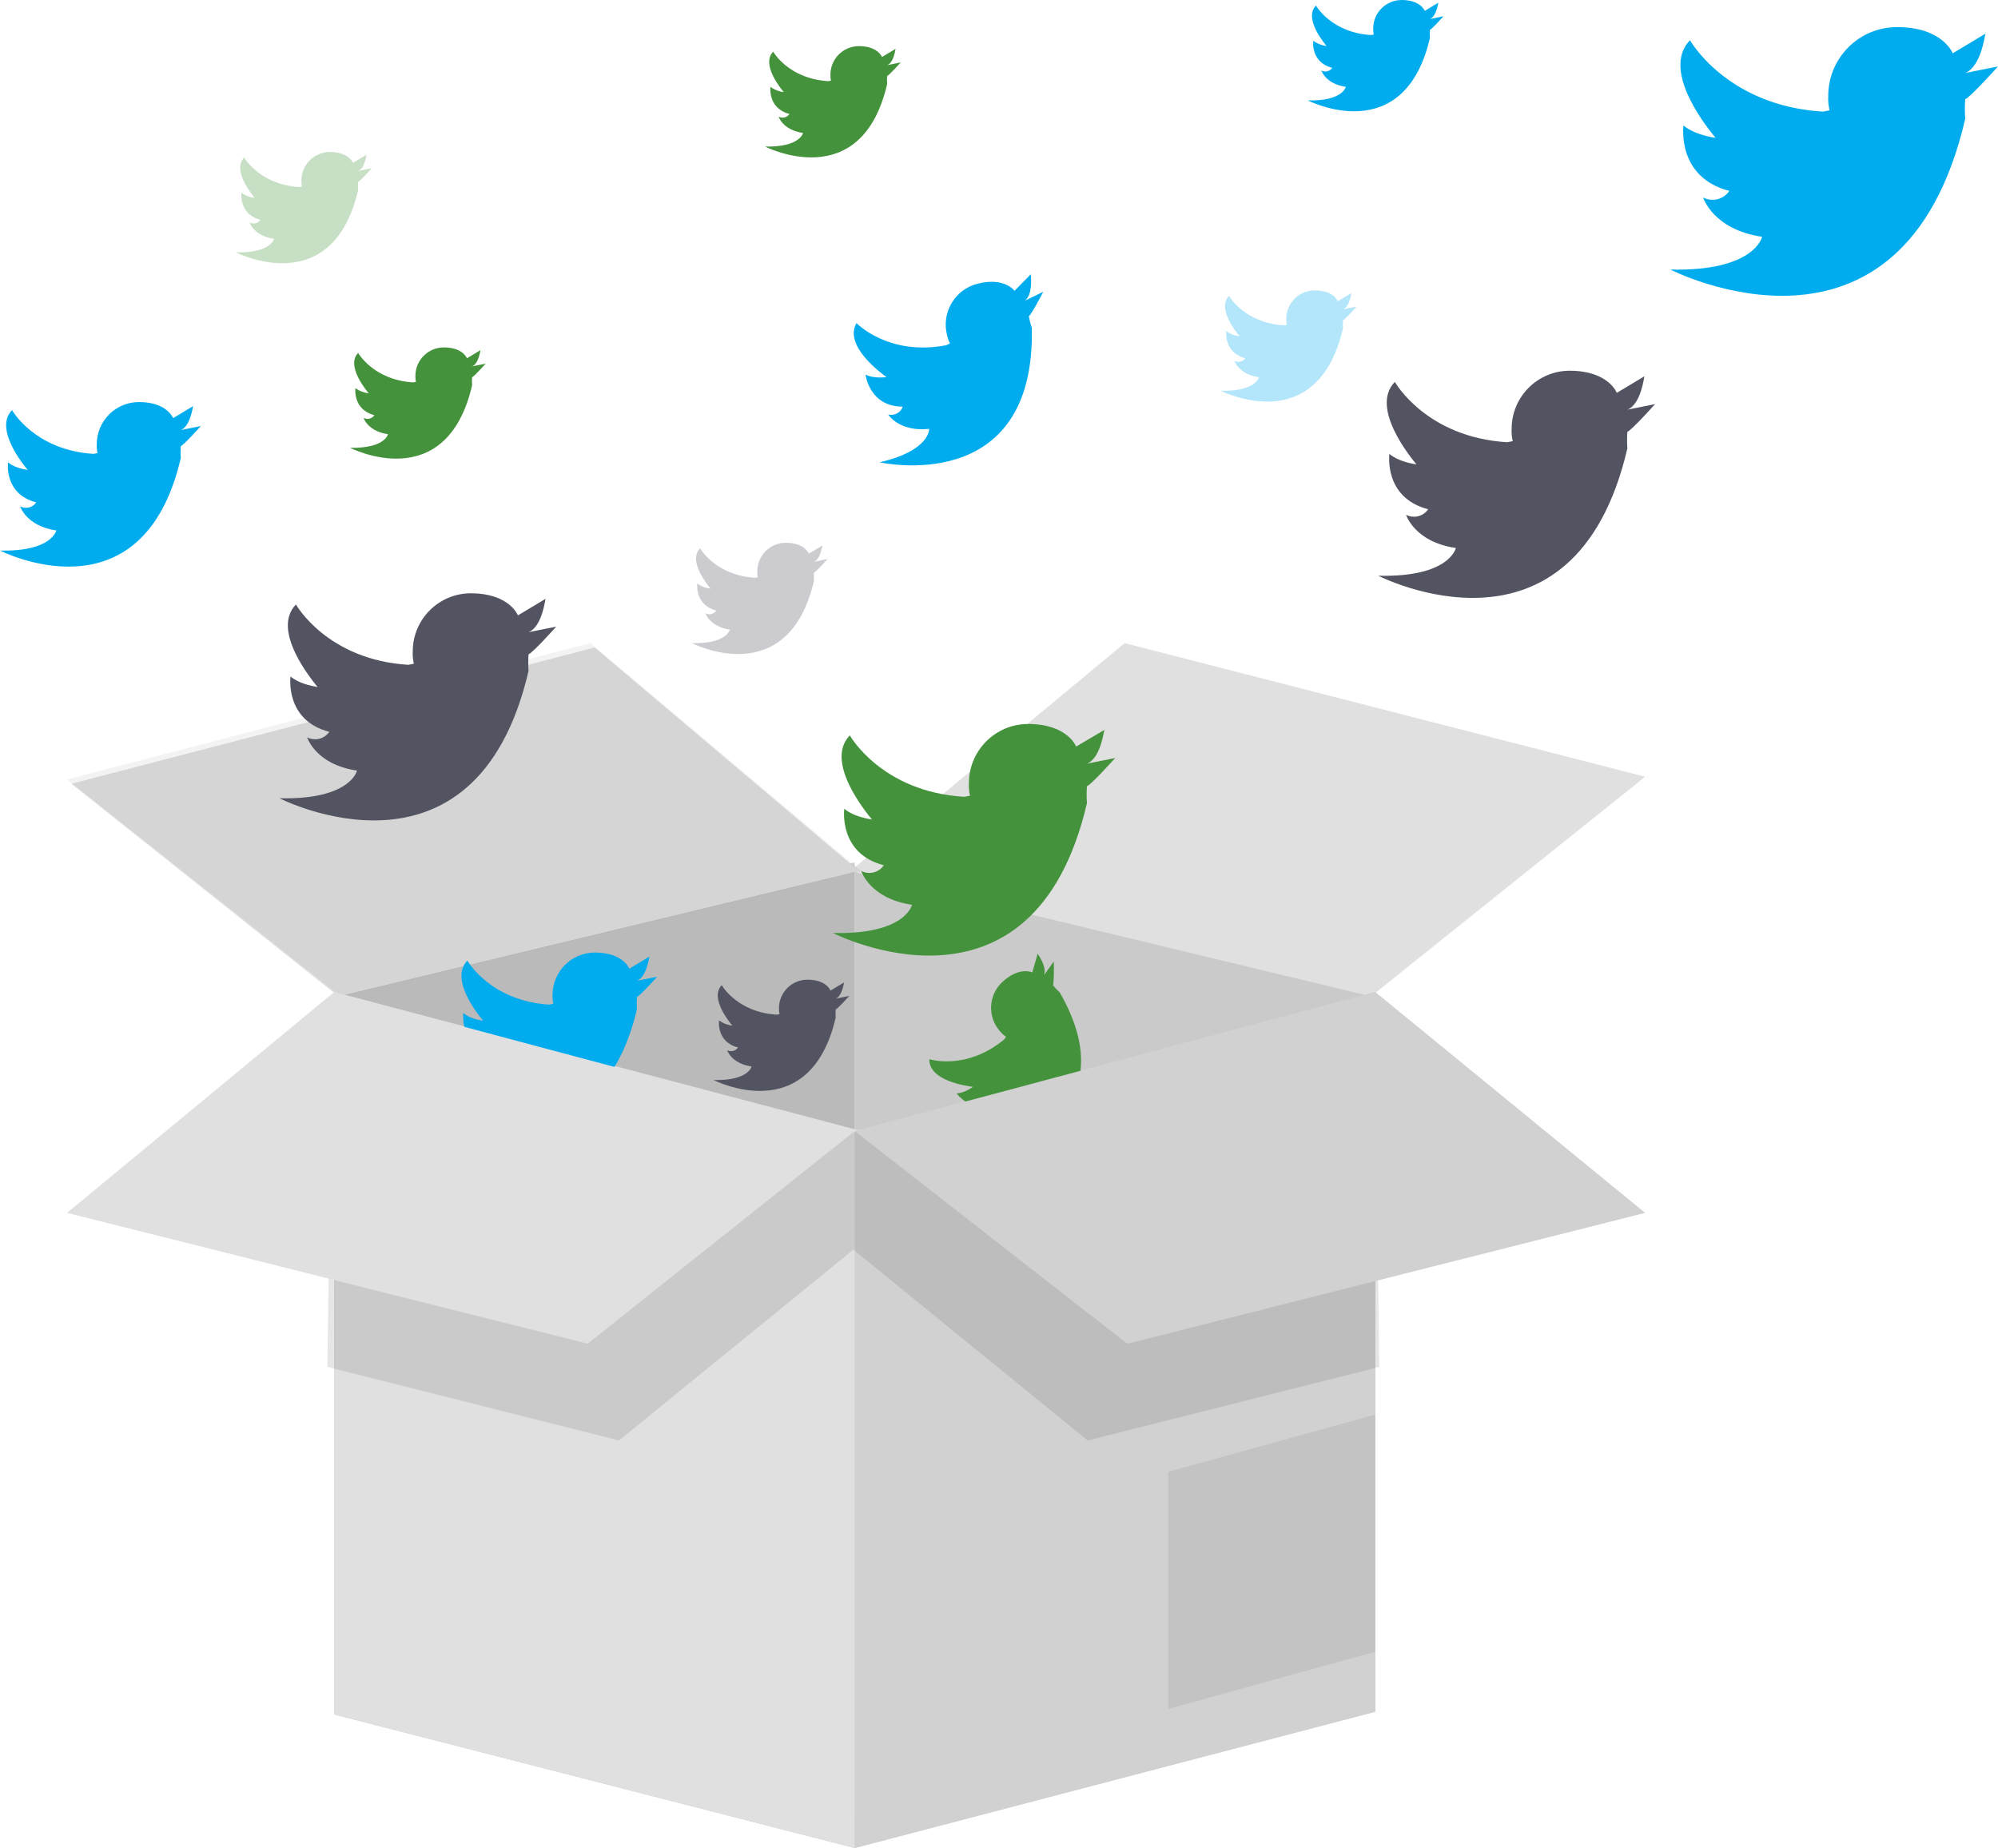
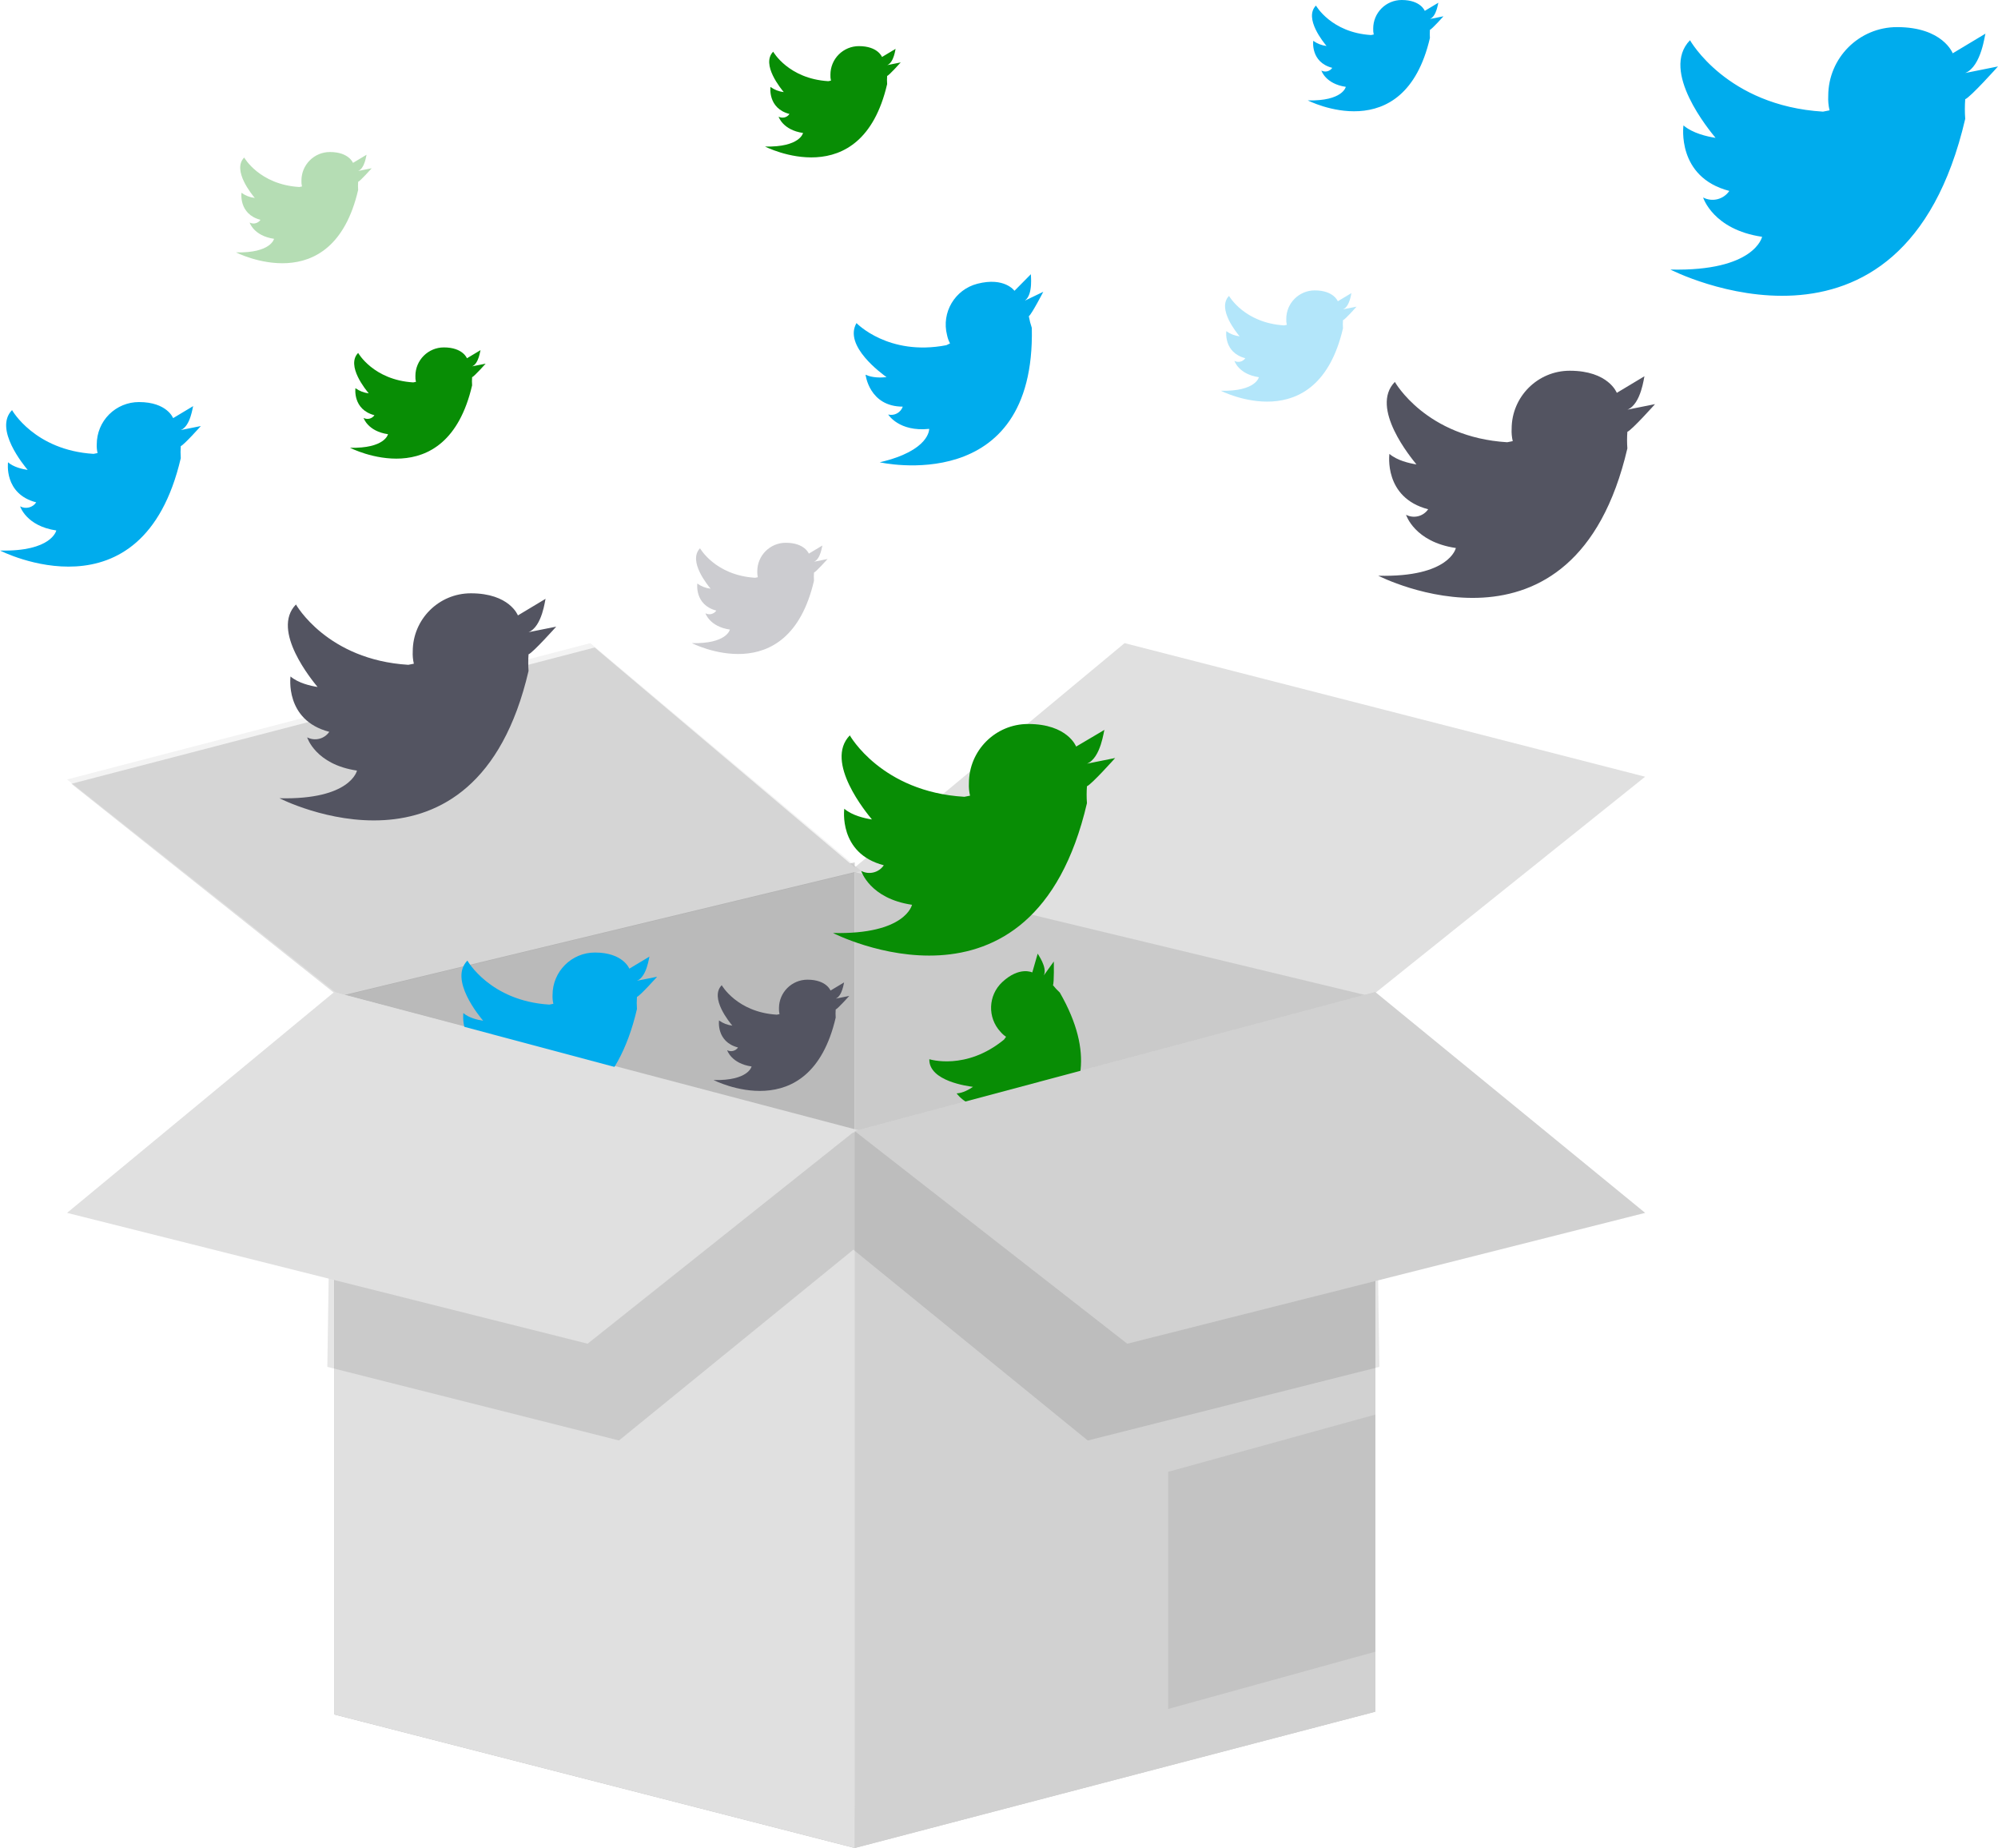
<svg xmlns="http://www.w3.org/2000/svg" data-name="Layer 1" width="813.15" height="752" viewBox="0 0 813.15 752">
  <path fill="#e0e0e0" d="M559.73 403.7l-211.87-51.03V752l211.87-55.46V403.7z" />
  <path opacity=".1" d="M559.73 403.7l-211.87-51.03V752l211.87-55.46V403.7z" />
  <path fill="#e0e0e0" d="M135.99 403.7l211.87-51.03V752l-211.87-54.35V403.7z" />
  <path opacity=".17" d="M135.99 401.93l211.87-51.02V752l-211.87-54.35V401.93z" />
  <path fill="#e0e0e0" d="M346.09 354.44l111.59-92.73 211.86 54.36-111.58 89.39-211.87-51.02z" />
  <path fill="#e0e0e0" d="M29.05 318.94l108.71 86.52 211.86-51.02-107.59-90.96-212.98 55.46z" />
  <path opacity=".05" d="M27.29 317.18l111.35 88.28 211.87-51.02-110.25-92.73-212.97 55.47z" />
  <path fill="#e0e0e0" d="M135.99 403.7v293.95L347.86 752l2.86-291.73-214.73-56.57z" />
  <path fill="#e0e0e0" d="M559.73 696.54L347.86 752V460.27l211.87-56.57v292.84z" />
  <path opacity=".07" d="M559.73 696.54L347.86 752V460.27l211.87-56.57v292.84z" />
  <path opacity=".07" d="M475.42 598.92v96.51l84.31-23.3v-96.5l-84.31 23.29z" />
  <path opacity=".1" d="M133.22 556.22l118.69 29.95 95.4-77.65v-47.7l-211.87-53.24-2.22 148.64zm428.17 0L442.7 586.17l-95.39-77.65v-47.7l211.86-53.24 2.22 148.64z" />
  <path d="M259.23 399.1l8.21-1.64s-6.9 7.72-8.21 8.21a33.05 33.05 0 000 4.93c-15.77 67.69-73.93 37.79-73.93 37.79 21.19.49 23-8.21 23-8.21-12.32-1.81-14.79-9.86-14.79-9.86a5.08 5.08 0 006.57-1.64c-13.31-3.45-11.5-16.43-11.5-16.43 2.3 2 5.91 2.79 8.05 3.12-1.48-1.81-14-16.76-6.41-24.48 0 0 9.2 16.43 33.35 17.91l1.64-.33a12.89 12.89 0 01-.33-3.61 17.25 17.25 0 0117.25-17.25c11.5 0 14 6.57 14 6.57l8.21-4.93c-.18-.01-1 8.21-5.11 9.85z" fill="#00aced" />
  <path fill="#e0e0e0" d="M135.99 403.7l-108.7 89.85 211.86 53.24 108.71-86.52-211.87-56.57z" />
-   <path d="M424.82 396.91l4.06-5.65s.18 8.6-.34 9.65a27.47 27.47 0 002.79 3c28.77 50.08-23.53 64.86-23.53 64.86 13.16-11.71 9.33-18 9.33-18-8.56 5.85-14.56 2.35-14.56 2.35a4.22 4.22 0 003.06-4.72c-10 5.44-16.3-3.47-16.3-3.47 2.52-.1 5.18-1.65 6.66-2.66-1.92-.26-18-2.27-17.77-11.25 0 0 14.9 4.77 30.42-8l.81-1.13a10.71 10.71 0 01-2.25-2 14.33 14.33 0 01.71-20.26c7-6.52 12.21-3.92 12.21-3.92l2.2-7.65c-.09.07 4.06 5.52 2.5 8.85z" fill="#44933c" />
+   <path d="M424.82 396.91l4.06-5.65s.18 8.6-.34 9.65a27.47 27.47 0 002.79 3c28.77 50.08-23.53 64.86-23.53 64.86 13.16-11.71 9.33-18 9.33-18-8.56 5.85-14.56 2.35-14.56 2.35a4.22 4.22 0 003.06-4.72c-10 5.44-16.3-3.47-16.3-3.47 2.52-.1 5.18-1.65 6.66-2.66-1.92-.26-18-2.27-17.77-11.25 0 0 14.9 4.77 30.42-8l.81-1.13a10.71 10.71 0 01-2.25-2 14.33 14.33 0 01.71-20.26c7-6.52 12.21-3.92 12.21-3.92l2.2-7.65c-.09.07 4.06 5.52 2.5 8.85z" fill="#088d05" />
  <path fill="#e0e0e0" d="M559.73 403.7l109.81 89.85-210.76 53.24-110.92-86.52 211.87-56.57z" />
  <path opacity=".07" d="M559.73 403.7l109.81 89.85-210.76 53.24-110.92-86.52 211.87-56.57z" />
  <path d="M417.09 122.35l7.51-3.61s-4.74 9.15-5.89 9.95a32.88 32.88 0 001.22 4.75c1.53 69.12-61.9 54.68-61.9 54.68 20.54-4.76 20.13-13.6 20.13-13.6-12.32 1.3-16.68-5.84-16.68-5.84a5 5 0 005.93-3.21c-13.68 0-15.14-13-15.14-13 2.7 1.33 6.39 1.23 8.53 1-1.87-1.38-17.6-12.7-12.22-22 0 0 12.93 13.56 36.56 9l1.5-.72a12.82 12.82 0 01-1.21-3.4 17.16 17.16 0 0112.36-20.89c11.08-2.84 15.08 2.88 15.08 2.88l6.7-6.78c-.17.07 1.07 8.19-2.48 10.79zM73.57 175l8.17-1.63s-6.86 7.68-8.17 8.17a32.88 32.88 0 000 4.9C57.88 253.77.03 224.03.03 224.03c21.08.49 22.88-8.17 22.88-8.17-12.26-1.8-14.71-9.81-14.71-9.81a5 5 0 006.54-1.63C1.47 201 3.27 188.12 3.27 188.12c2.29 2 5.88 2.78 8 3.11-1.47-1.8-13.89-16.67-6.37-24.35 0 0 9.15 16.34 33.18 17.81l1.63-.33a12.82 12.82 0 01-.33-3.6 17.16 17.16 0 0117.19-17.15c11.44 0 13.89 6.54 13.89 6.54l8.17-4.9c-.19-.01-1 8.16-5.06 9.75zM799.81 29.71l13.33-2.67s-11.2 12.53-13.33 13.33a53.64 53.64 0 000 8c-25.6 109.85-120 61.32-120 61.32 34.39.8 37.33-13.33 37.33-13.33-20-2.93-24-16-24-16a8.24 8.24 0 0010.66-2.67c-21.6-5.6-18.66-26.66-18.66-26.66 3.73 3.2 9.6 4.53 13.06 5.07-2.4-2.93-22.66-27.2-10.4-39.73 0 0 14.93 26.66 54.12 29.06l2.67-.53a20.92 20.92 0 01-.53-5.87 28 28 0 0128-28c18.66 0 22.66 10.66 22.66 10.66l13.33-8c-.24.02-1.57 13.31-8.24 16.02zM581.95 7.73l5.52-1.1s-4.64 5.19-5.52 5.52a22.21 22.21 0 000 3.31c-10.6 45.5-49.69 25.4-49.69 25.4 14.25.33 15.46-5.52 15.46-5.52-8.28-1.21-9.94-6.63-9.94-6.63a3.41 3.41 0 004.42-1.1c-8.94-2.32-7.73-11-7.73-11a11.48 11.48 0 005.41 2.1c-1-1.21-9.39-11.26-4.31-16.45 0 0 6.18 11 22.42 12l1.1-.22a8.66 8.66 0 01-.22-2.43A11.59 11.59 0 01570.47 0c7.73 0 9.39 4.42 9.39 4.42l5.52-3.31c-.12-.01-.67 5.52-3.43 6.62z" fill="#00aced" />
  <path d="M331.28 228.58l5.52-1.1s-4.64 5.19-5.52 5.52a22.21 22.21 0 000 3.31c-10.6 45.5-49.69 25.4-49.69 25.4 14.25.33 15.46-5.52 15.46-5.52-8.28-1.21-9.94-6.63-9.94-6.63a3.41 3.41 0 004.42-1.1c-8.94-2.32-7.73-11-7.73-11a11.48 11.48 0 005.41 2.1c-1-1.21-9.39-11.26-4.31-16.45 0 0 6.18 11 22.42 12l1.1-.22a8.66 8.66 0 01-.22-2.43 11.59 11.59 0 0111.59-11.59c7.73 0 9.39 4.42 9.39 4.42l5.52-3.31c-.13.02-.66 5.5-3.42 6.6z" fill="#535461" opacity=".3" />
  <path d="M546.57 125.89l5.52-1.1s-4.59 5.21-5.52 5.51a22.21 22.21 0 000 3.31c-10.6 45.5-49.69 25.4-49.69 25.4 14.25.33 15.46-5.52 15.46-5.52-8.28-1.21-9.94-6.63-9.94-6.63a3.41 3.41 0 004.42-1.1c-8.94-2.32-7.73-11-7.73-11a11.48 11.48 0 005.41 2.1c-1-1.21-9.39-11.26-4.31-16.45 0 0 6.18 11 22.42 12l1.1-.22a8.66 8.66 0 01-.22-2.43 11.59 11.59 0 0111.59-11.59c7.73 0 9.39 4.42 9.39 4.42l5.52-3.31c-.06-.02-.62 5.5-3.42 6.61z" fill="#00aced" opacity=".3" />
-   <path d="M442.37 310.76l11.48-2.3s-9.65 10.8-11.48 11.48a46.21 46.21 0 000 6.89c-22.05 94.63-103.36 52.83-103.36 52.83 29.63.69 32.16-11.48 32.16-11.48-17.23-2.53-20.67-13.78-20.67-13.78a7.1 7.1 0 009.19-2.3c-18.6-4.82-16.08-23-16.08-23 3.22 2.76 8.27 3.9 11.25 4.36-2.07-2.53-19.52-23.43-9-34.22 0 0 12.86 23 46.63 25l2.3-.46a18 18 0 01-.46-5.05 24.11 24.11 0 0124.12-24.12c16.08 0 19.52 9.19 19.52 9.19l11.52-6.8c-.23 0-1.38 11.47-7.12 13.76zM361.09 26.5l5.48-1.1s-4.64 5.19-5.52 5.52a22.21 22.21 0 000 3.31c-10.6 45.5-49.69 25.4-49.69 25.4 14.25.33 15.46-5.52 15.46-5.52-8.28-1.21-9.94-6.63-9.94-6.63a3.41 3.41 0 004.42-1.1c-8.94-2.32-7.73-11-7.73-11a11.48 11.48 0 005.41 2.1c-1-1.21-9.39-11.26-4.31-16.45 0 0 6.18 11 22.42 12l1.1-.22a8.66 8.66 0 01-.22-2.43 11.59 11.59 0 0111.6-11.61c7.73 0 9.39 4.42 9.39 4.42l5.52-3.31c-.07 0-.62 5.52-3.39 6.62zM192.14 149.08l5.52-1.1s-4.64 5.19-5.52 5.52a22.21 22.21 0 000 3.31c-10.6 45.5-49.69 25.4-49.69 25.4 14.25.33 15.46-5.52 15.46-5.52-8.28-1.21-9.94-6.63-9.94-6.63a3.41 3.41 0 004.42-1.1c-8.94-2.32-7.73-11-7.73-11a11.48 11.48 0 005.41 2.1c-1-1.21-9.39-11.26-4.31-16.45 0 0 6.18 11 22.42 12l1.1-.22a8.66 8.66 0 01-.22-2.43 11.59 11.59 0 0111.59-11.59c7.73 0 9.39 4.42 9.39 4.42l5.52-3.31c-.11-.03-.66 5.52-3.42 6.6z" fill="#44933c" />
-   <path d="M145.76 69.57l5.52-1.1s-4.64 5.19-5.52 5.52a22.21 22.21 0 000 3.31c-10.6 45.5-49.69 25.4-49.69 25.4 14.25.33 15.46-5.52 15.46-5.52-8.28-1.21-9.94-6.63-9.94-6.63a3.41 3.41 0 004.42-1.1c-8.94-2.32-7.73-11-7.73-11a11.48 11.48 0 005.41 2.1c-1-1.21-9.39-11.26-4.31-16.45 0 0 6.18 11 22.42 12l1.1-.22a8.66 8.66 0 01-.22-2.43 11.59 11.59 0 0111.59-11.59c7.73 0 9.39 4.42 9.39 4.42l5.52-3.31c-.11-.03-.61 5.5-3.42 6.6z" fill="#44933c" opacity=".3" />
+   <path d="M442.37 310.76l11.48-2.3s-9.65 10.8-11.48 11.48a46.21 46.21 0 000 6.89c-22.05 94.63-103.36 52.83-103.36 52.83 29.63.69 32.16-11.48 32.16-11.48-17.23-2.53-20.67-13.78-20.67-13.78a7.1 7.1 0 009.19-2.3c-18.6-4.82-16.08-23-16.08-23 3.22 2.76 8.27 3.9 11.25 4.36-2.07-2.53-19.52-23.43-9-34.22 0 0 12.86 23 46.63 25l2.3-.46a18 18 0 01-.46-5.05 24.11 24.11 0 0124.12-24.12c16.08 0 19.52 9.19 19.52 9.19l11.52-6.8c-.23 0-1.38 11.47-7.12 13.76zM361.09 26.5l5.48-1.1s-4.64 5.19-5.52 5.52a22.21 22.21 0 000 3.31c-10.6 45.5-49.69 25.4-49.69 25.4 14.25.33 15.46-5.52 15.46-5.52-8.28-1.21-9.94-6.63-9.94-6.63a3.41 3.41 0 004.42-1.1c-8.94-2.32-7.73-11-7.73-11a11.48 11.48 0 005.41 2.1c-1-1.21-9.39-11.26-4.31-16.45 0 0 6.18 11 22.42 12l1.1-.22a8.66 8.66 0 01-.22-2.43 11.59 11.59 0 0111.6-11.61c7.73 0 9.39 4.42 9.39 4.42l5.52-3.31c-.07 0-.62 5.52-3.39 6.62zM192.14 149.08l5.52-1.1s-4.64 5.19-5.52 5.52a22.21 22.21 0 000 3.31c-10.6 45.5-49.69 25.4-49.69 25.4 14.25.33 15.46-5.52 15.46-5.52-8.28-1.21-9.94-6.63-9.94-6.63a3.41 3.41 0 004.42-1.1c-8.94-2.32-7.73-11-7.73-11a11.48 11.48 0 005.41 2.1c-1-1.21-9.39-11.26-4.31-16.45 0 0 6.18 11 22.42 12l1.1-.22a8.66 8.66 0 01-.22-2.43 11.59 11.59 0 0111.59-11.59c7.73 0 9.39 4.42 9.39 4.42l5.52-3.31c-.11-.03-.66 5.52-3.42 6.6z" fill="#088d05" />
+   <path d="M145.76 69.57l5.52-1.1s-4.64 5.19-5.52 5.52a22.21 22.21 0 000 3.31c-10.6 45.5-49.69 25.4-49.69 25.4 14.25.33 15.46-5.52 15.46-5.52-8.28-1.21-9.94-6.63-9.94-6.63a3.41 3.41 0 004.42-1.1c-8.94-2.32-7.73-11-7.73-11a11.48 11.48 0 005.41 2.1c-1-1.21-9.39-11.26-4.31-16.45 0 0 6.18 11 22.42 12l1.1-.22a8.66 8.66 0 01-.22-2.43 11.59 11.59 0 0111.59-11.59c7.73 0 9.39 4.42 9.39 4.42l5.52-3.31c-.11-.03-.61 5.5-3.42 6.6z" fill="#088d05" opacity=".3" />
  <path d="M340.11 406.37l5.52-1.1s-4.64 5.19-5.52 5.52a22.21 22.21 0 000 3.31c-10.6 45.5-49.69 25.4-49.69 25.4 14.25.33 15.46-5.52 15.46-5.52-8.28-1.21-9.94-6.63-9.94-6.63a3.41 3.41 0 004.42-1.1c-8.94-2.32-7.73-11-7.73-11a11.48 11.48 0 005.41 2.1c-1-1.21-9.39-11.26-4.31-16.45 0 0 6.18 11 22.42 12l1.1-.22a8.66 8.66 0 01-.22-2.43 11.59 11.59 0 0111.59-11.59c7.73 0 9.39 4.42 9.39 4.42l5.52-3.31c-.1-.02-.66 5.5-3.42 6.6zM662.34 166.7l11.23-2.25s-9.46 10.59-11.26 11.26a45.32 45.32 0 000 6.76c-21.63 92.81-101.37 51.81-101.37 51.81 29.09.72 31.57-11.28 31.57-11.28-16.9-2.48-20.27-13.52-20.27-13.52a7 7 0 009-2.25c-18.25-4.73-15.77-22.53-15.77-22.53 3.15 2.7 8.11 3.83 11 4.28-2-2.48-19.15-23-8.79-33.57 0 0 12.62 22.53 45.73 24.55l2.25-.45a17.67 17.67 0 01-.45-5 23.65 23.65 0 0123.65-23.65c15.77 0 19.15 9 19.15 9l11.26-6.76c-.17.08-1.3 11.35-6.93 13.6zm-447.23 90.55l11.26-2.25s-9.46 10.59-11.26 11.26a45.32 45.32 0 000 6.76c-21.63 92.81-101.37 51.81-101.37 51.81 29.06.68 31.54-11.26 31.54-11.26-16.9-2.48-20.27-13.52-20.27-13.52a7 7 0 009-2.25c-18.25-4.73-15.77-22.53-15.77-22.53 3.15 2.7 8.11 3.83 11 4.28-2-2.48-19.15-23-8.79-33.57 0 0 12.62 22.53 45.73 24.55l2.25-.45a17.67 17.67 0 01-.45-5 23.65 23.65 0 0123.65-23.65c15.77 0 19.15 9 19.15 9l11.26-6.76c-.17.06-1.3 11.33-6.93 13.58z" fill="#535461" />
</svg>
